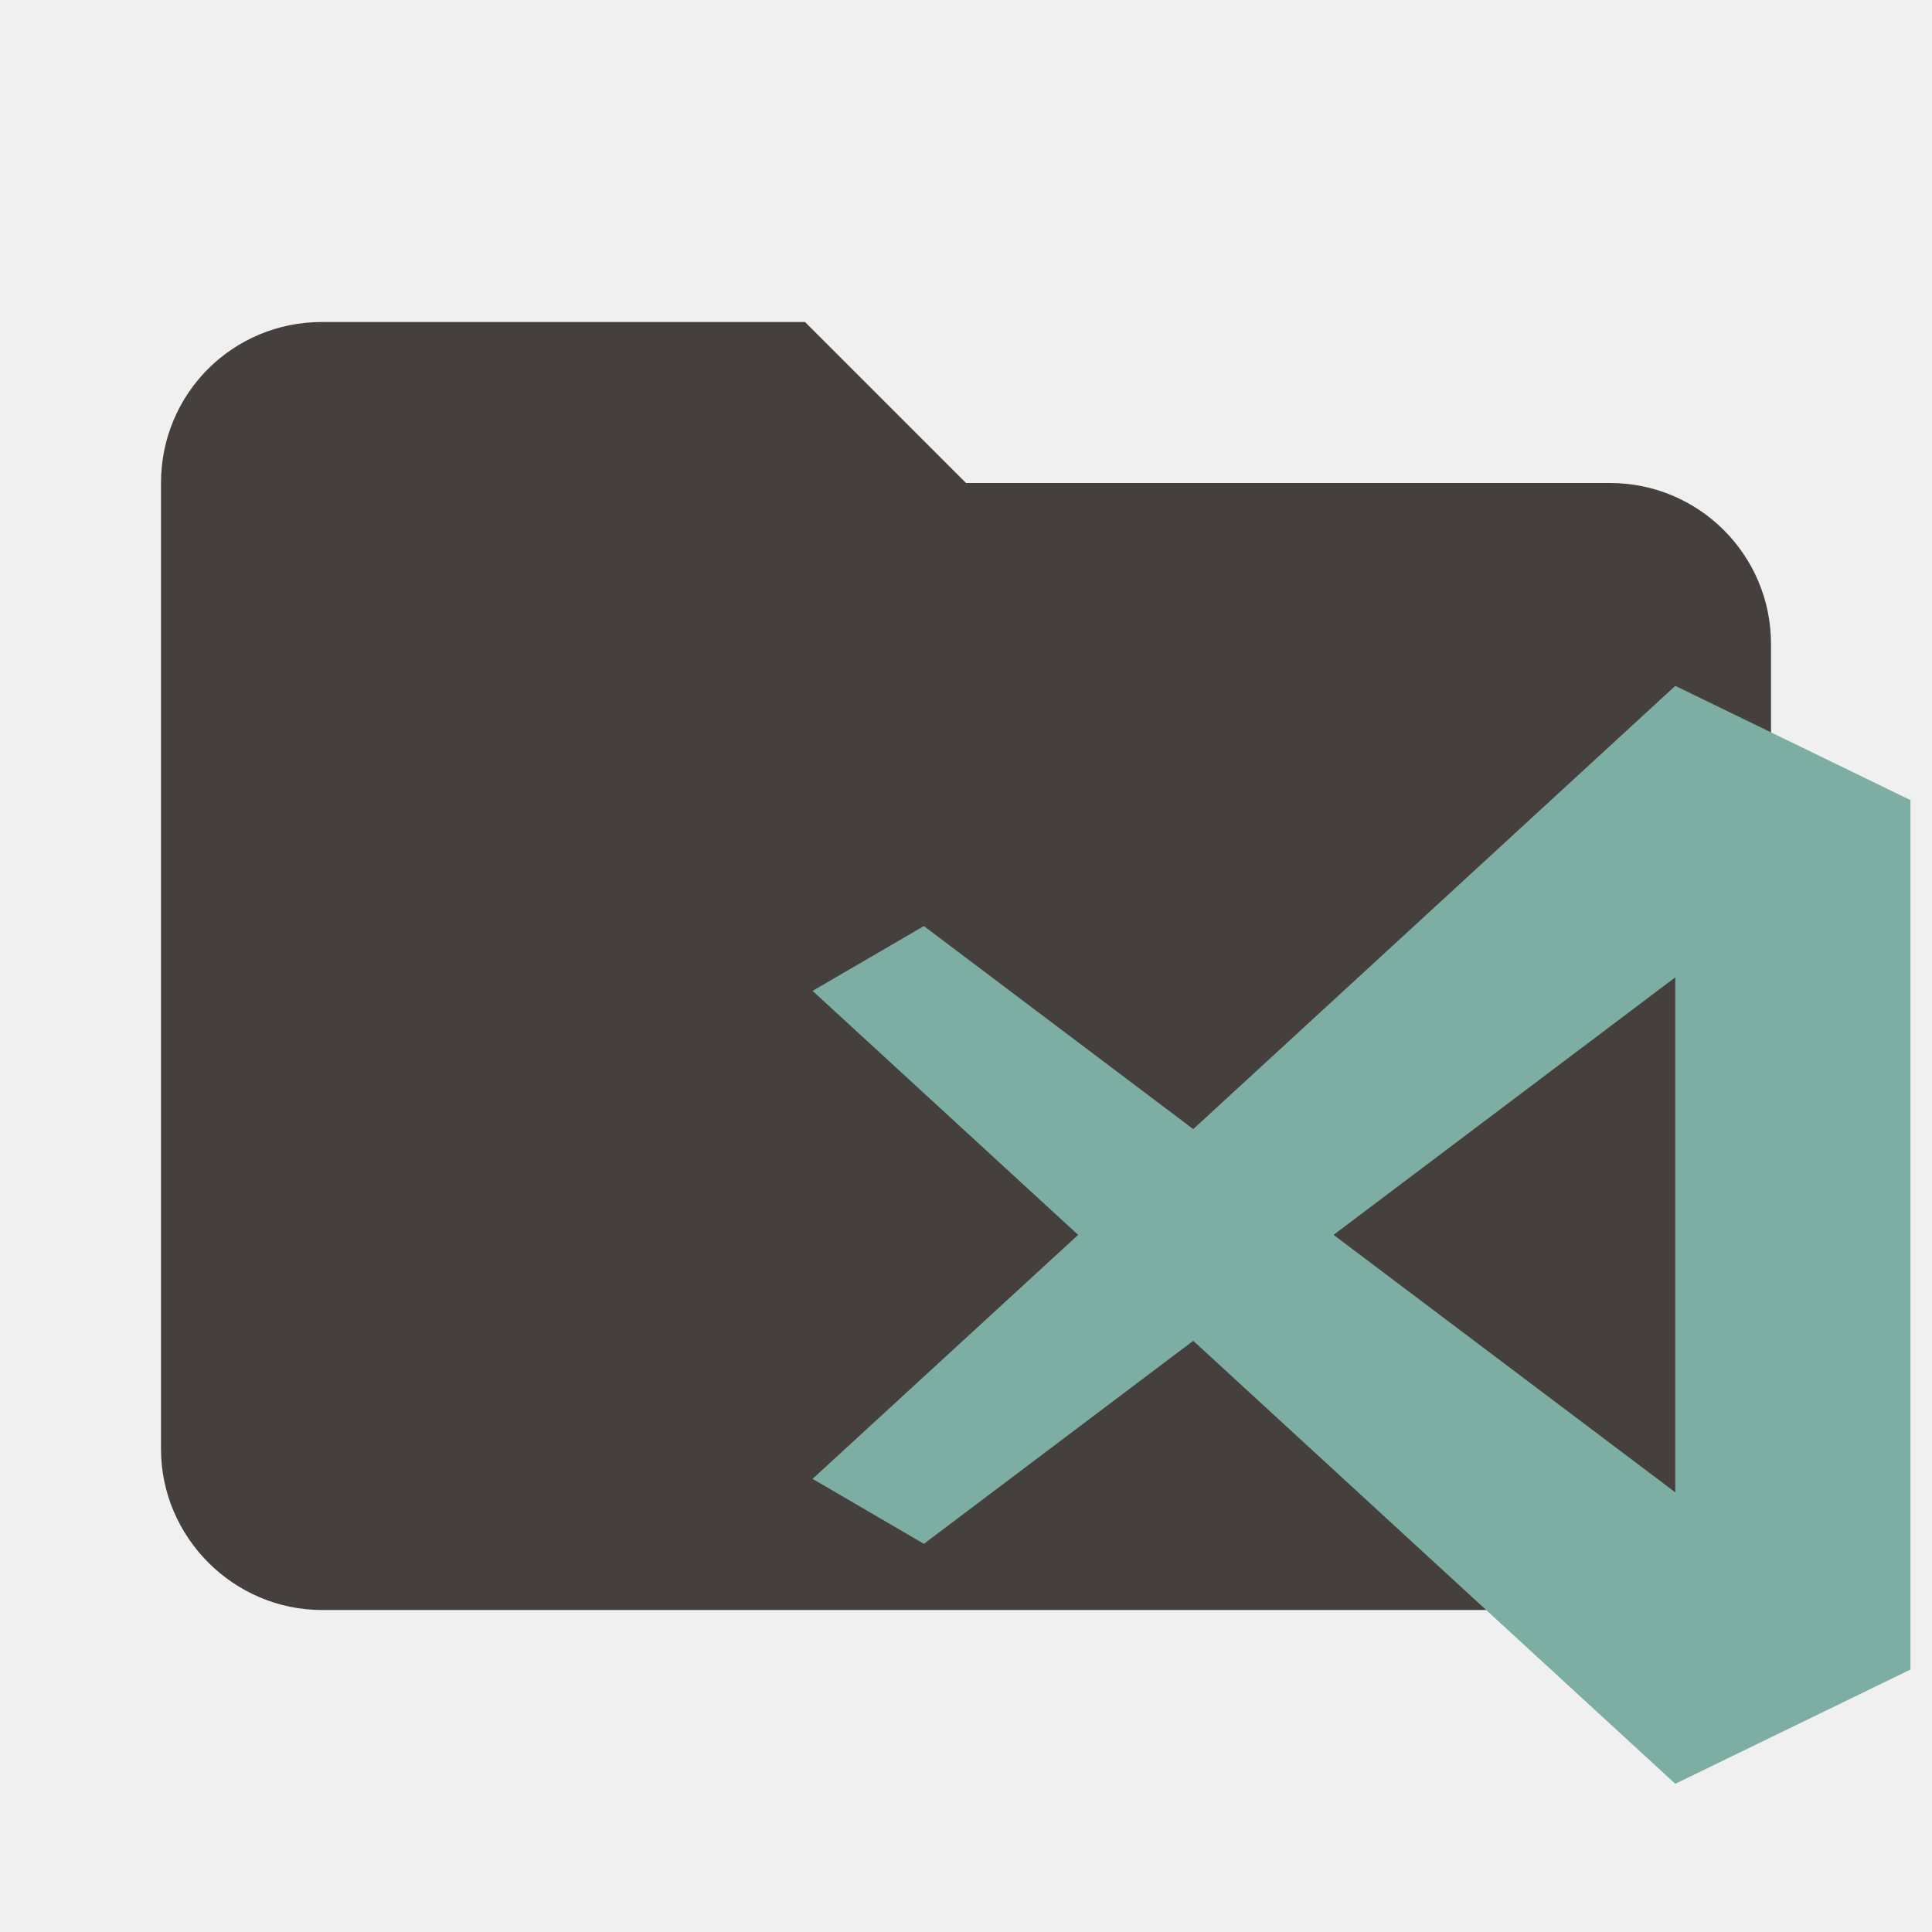
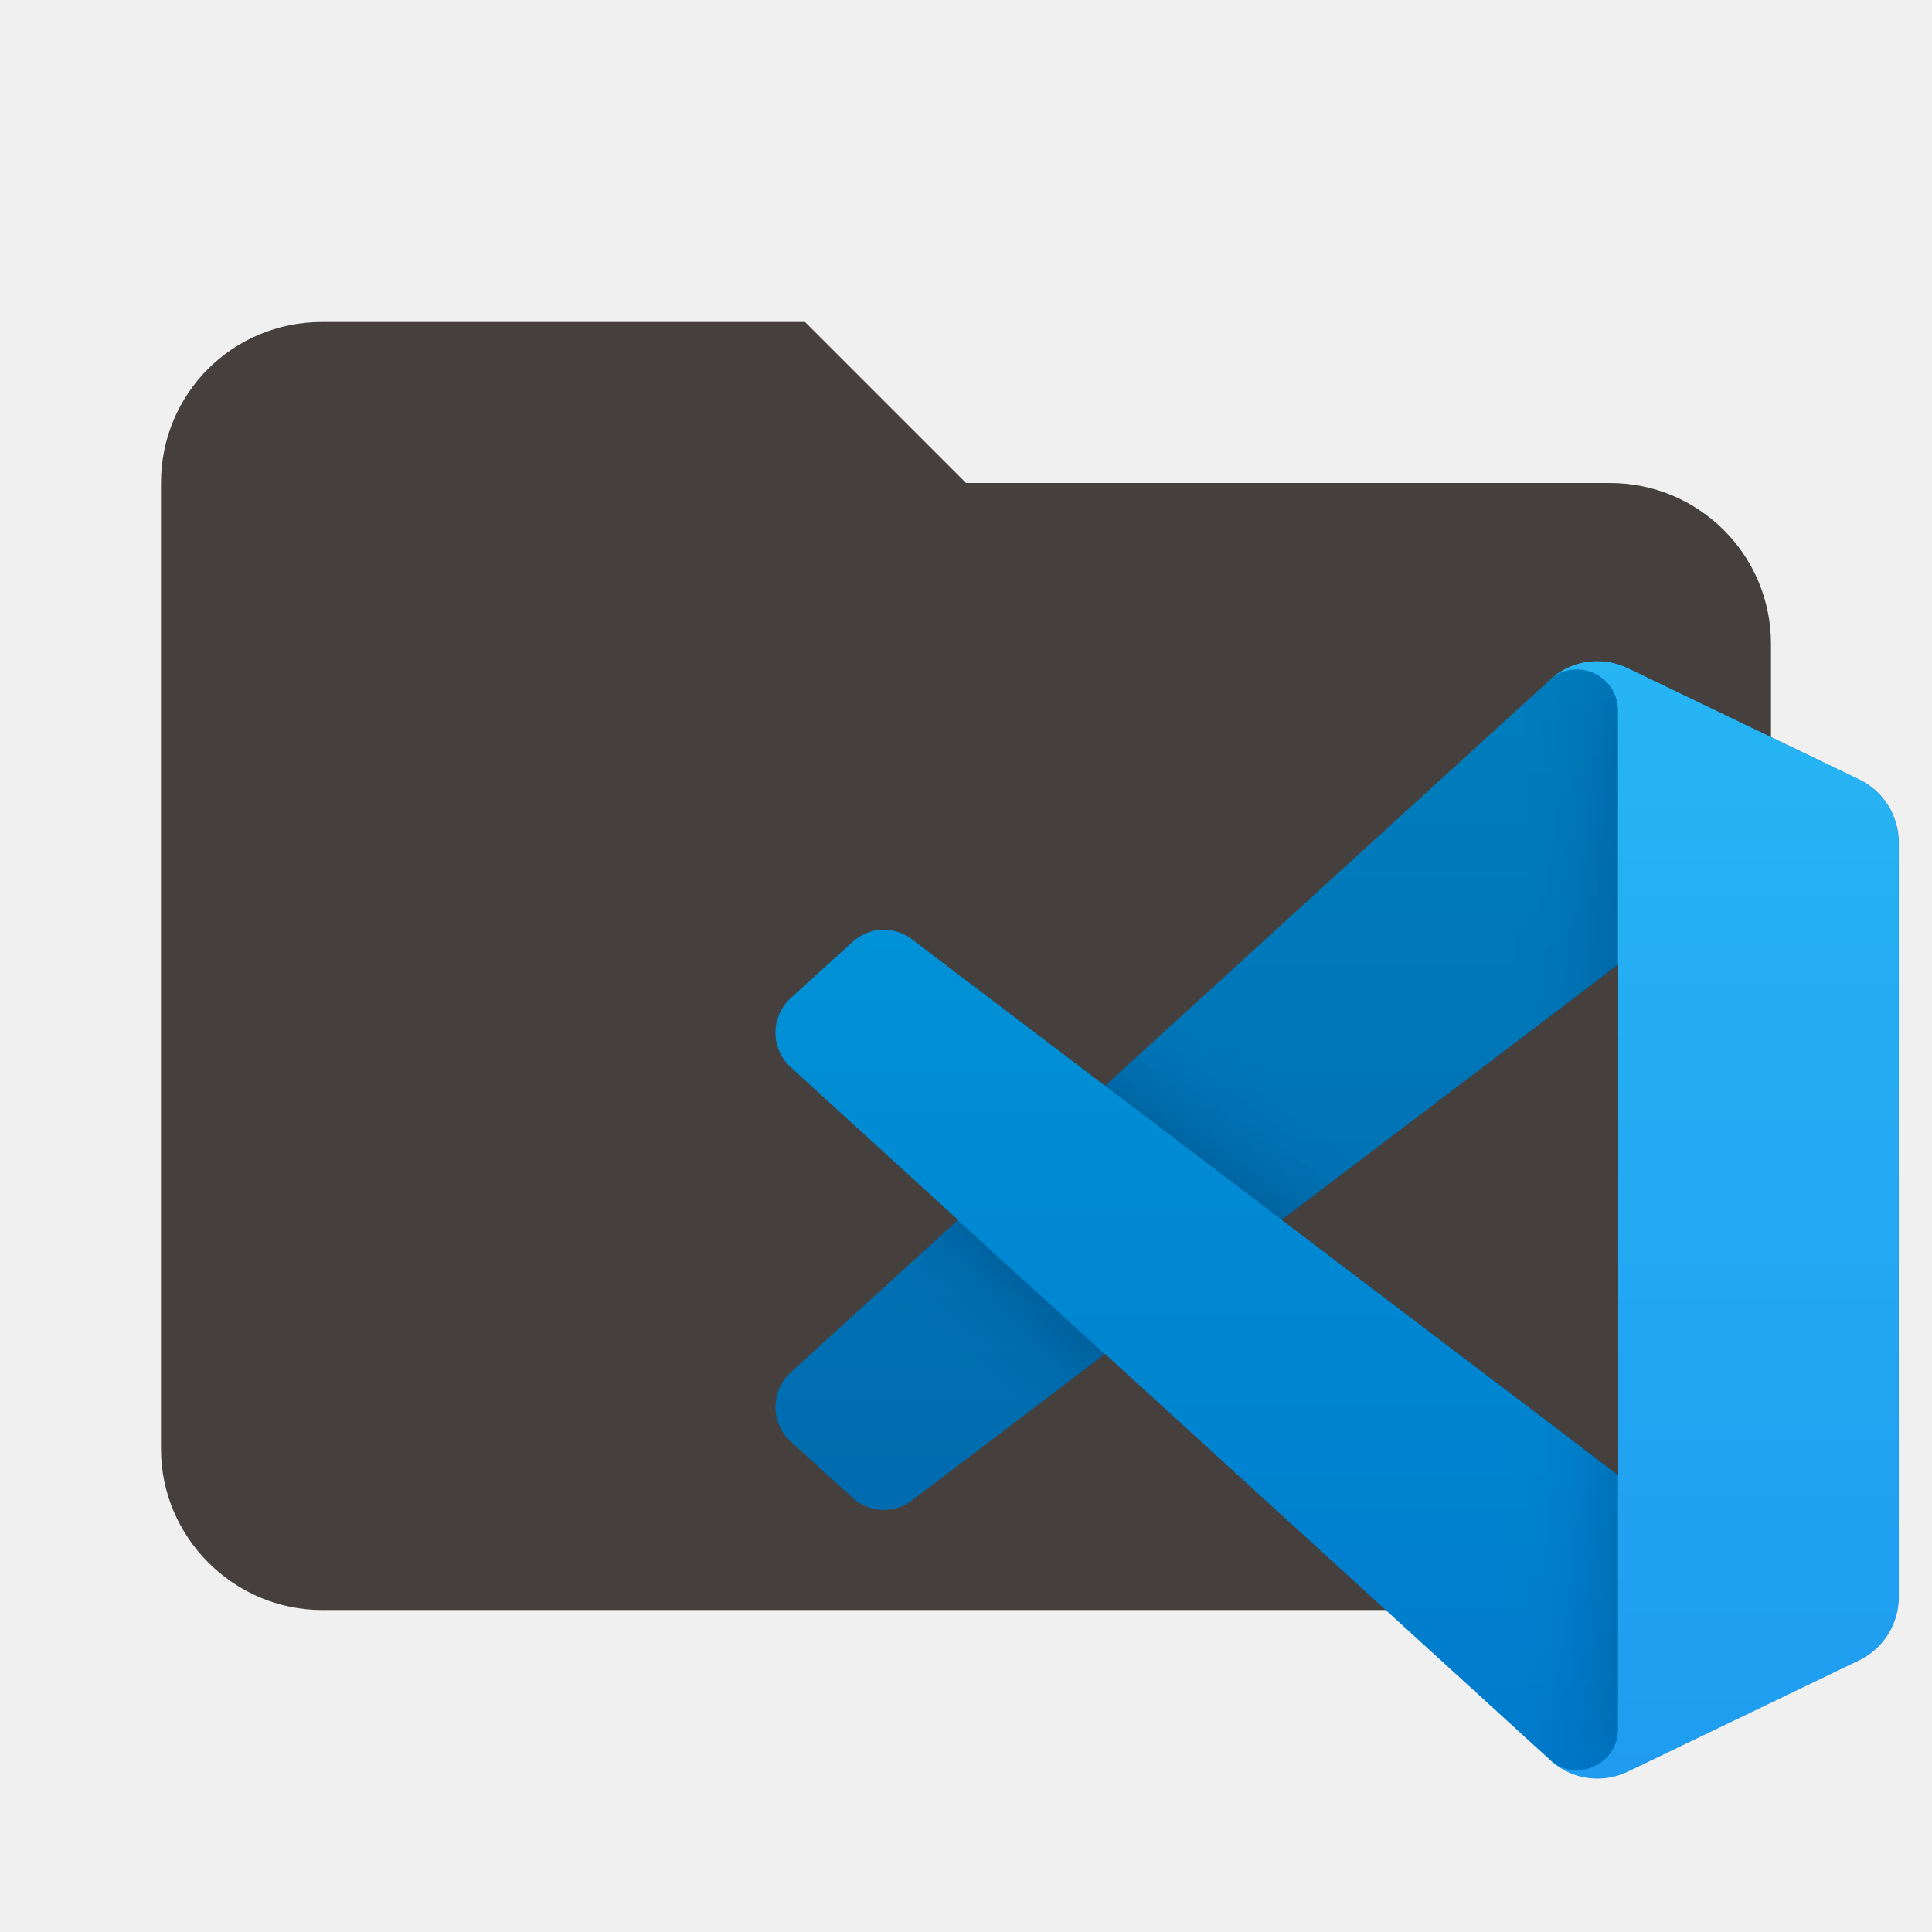
- <svg xmlns="http://www.w3.org/2000/svg" fill-rule="evenodd" stroke-linejoin="round" stroke-miterlimit="1.414" clip-rule="evenodd" version="1.1" viewBox="0 0 24 24" xml:space="preserve">
-   <path fill="#45403d" fill-rule="nonzero" d="m10 4h-6c-1.11 0-2 0.89-2 2v12c0 1.097 0.903 2 2 2h16c1.097 0 2-0.903 2-2v-10c0-1.11-0.9-2-2-2h-8l-2-2z" />
-   <path fill="#7daea3" stroke-width=".974" d="m20.811 8.52-5.988 5.506-3.346-2.522-1.383 0.805 3.299 3.031-3.299 3.031 1.383 0.807 3.346-2.522 5.988 5.503 2.921-1.419v-10.801zm0 3.621v6.397l-4.245-3.198z" />
+ <svg xmlns="http://www.w3.org/2000/svg" clip-rule="evenodd" fill-rule="evenodd" stroke-linejoin="round" stroke-miterlimit="1.414" version="1.1" viewBox="0 0 24 24" xml:space="preserve">
+   <path d="m10 4h-6c-1.11 0-2 0.89-2 2v12c0 1.097 0.903 2 2 2h16c1.097 0 2-0.903 2-2v-10c0-1.11-0.9-2-2-2h-8l-2-2z" fill="#45403d" fill-rule="nonzero" />
+   <g transform="matrix(0.13955 0 0 0.13955 9.63323 8.17573)">
+     <mask id="mask0" mask-type="alpha" maskUnits="userSpaceOnUse" x="0" y="0" width="100" height="100">
+       <path fill-rule="evenodd" clip-rule="evenodd" d="M70.912 99.317C72.487 99.931 74.283 99.891 75.873 99.126L96.461 89.22C98.624 88.179 100 85.989 100 83.587V16.413C100 14.011 98.624 11.822 96.461 10.781L75.873 0.874C73.786 -0.13 71.345 0.116 69.513 1.447C69.252 1.637 69.003 1.849 68.769 2.083L29.355 38.041L12.187 25.01C10.589 23.797 8.354 23.896 6.869 25.246L1.363 30.255C-0.453 31.906 -0.455 34.763 1.359 36.417L16.247 50L1.359 63.583C-0.455 65.237 -0.453 68.094 1.363 69.745L6.869 74.754C8.354 76.104 10.589 76.204 12.187 74.99L29.355 61.959L68.769 97.917C69.392 98.541 70.125 99.01 70.912 99.317ZM75.015 27.299L45.109 50L75.015 72.701V27.299Z" fill="white" />
+     </mask>
+     <g mask="url(#mask0)">
+       <path d="M96.461 10.796L75.857 0.876C73.472 -0.273 70.622 0.212 68.75 2.083L1.299 63.583C-0.516 65.237 -0.514 68.094 1.303 69.745L6.813 74.754C8.298 76.104 10.535 76.204 12.134 74.99L93.361 13.37C96.086 11.303 100 13.246 100 16.667V16.427C100 14.027 98.625 11.838 96.461 10.796Z" fill="#0065A9" />
+       <g filter="url(#filter0_d)">
+         <path d="M96.461 89.204L75.857 99.124C73.472 100.273 70.622 99.788 68.75 97.917L1.299 36.417C-0.516 34.763 -0.514 31.906 1.303 30.255L6.813 25.246C8.298 23.896 10.535 23.796 12.134 25.009L93.361 86.63C96.086 88.697 100 86.754 100 83.333V83.573C100 85.974 98.625 88.162 96.461 89.204Z" fill="#007ACC" />
+       </g>
+       <g filter="url(#filter1_d)">
+         <path d="M75.858 99.126C73.472 100.274 70.622 99.788 68.75 97.917C71.056 100.223 75 98.59 75 95.328V4.672C75 1.41 71.056 -0.223 68.75 2.083C70.622 0.211 73.472 -0.274 75.858 0.874L96.459 10.781C98.623 11.822 100 14.011 100 16.413V83.587C100 85.989 98.623 88.179 96.459 89.22L75.858 99.126Z" fill="#1F9CF0" />
+       </g>
+       <g style="mix-blend-mode:overlay" opacity="0.25">
+         <path fill-rule="evenodd" clip-rule="evenodd" d="M70.851 99.317C72.426 99.931 74.222 99.891 75.812 99.126L96.4 89.22C98.563 88.179 99.939 85.989 99.939 83.587V16.413C99.939 14.011 98.564 11.822 96.4 10.781L75.812 0.874C73.725 -0.13 71.284 0.116 69.453 1.447C69.191 1.637 68.942 1.849 68.708 2.083L29.294 38.041L12.126 25.01C10.528 23.796 8.293 23.896 6.809 25.246L1.302 30.255C-0.513 31.906 -0.515 34.763 1.298 36.417L16.186 50L1.298 63.583C-0.515 65.237 -0.513 68.094 1.302 69.745L6.809 74.754C8.293 76.104 10.528 76.204 12.126 74.99L29.294 61.959L68.708 97.917C69.332 98.54 70.064 99.01 70.851 99.317ZM74.954 27.299L45.048 50L74.954 72.701V27.299Z" fill="url(#paint0_linear)" />
+       </g>
+     </g>
+     <defs>
+       <filter id="filter0_d" x="-8.394" y="15.829" width="116.727" height="92.246" filterUnits="userSpaceOnUse" color-interpolation-filters="sRGB">
+         <feFlood flood-opacity="0" result="BackgroundImageFix" />
+         <feColorMatrix in="SourceAlpha" type="matrix" values="0 0 0 0 0 0 0 0 0 0 0 0 0 0 0 0 0 0 127 0" />
+         <feOffset />
+         <feGaussianBlur stdDeviation="4.167" />
+         <feColorMatrix type="matrix" values="0 0 0 0 0 0 0 0 0 0 0 0 0 0 0 0 0 0 0.25 0" />
+         <feBlend mode="overlay" in2="BackgroundImageFix" result="effect1_dropShadow" />
+         <feBlend mode="normal" in="SourceGraphic" in2="effect1_dropShadow" result="shape" />
+       </filter>
+       <filter id="filter1_d" x="60.417" y="-8.076" width="47.917" height="116.151" filterUnits="userSpaceOnUse" color-interpolation-filters="sRGB">
+         <feFlood flood-opacity="0" result="BackgroundImageFix" />
+         <feColorMatrix in="SourceAlpha" type="matrix" values="0 0 0 0 0 0 0 0 0 0 0 0 0 0 0 0 0 0 127 0" />
+         <feOffset />
+         <feGaussianBlur stdDeviation="4.167" />
+         <feColorMatrix type="matrix" values="0 0 0 0 0 0 0 0 0 0 0 0 0 0 0 0 0 0 0.25 0" />
+         <feBlend mode="overlay" in2="BackgroundImageFix" result="effect1_dropShadow" />
+         <feBlend mode="normal" in="SourceGraphic" in2="effect1_dropShadow" result="shape" />
+       </filter>
+       <linearGradient id="paint0_linear" x1="49.939" y1="0.258" x2="49.939" y2="99.742" gradientUnits="userSpaceOnUse">
+         <stop stop-color="white" />
+         <stop offset="1" stop-color="white" stop-opacity="0" />
+       </linearGradient>
+     </defs>
+   </g>
</svg>
